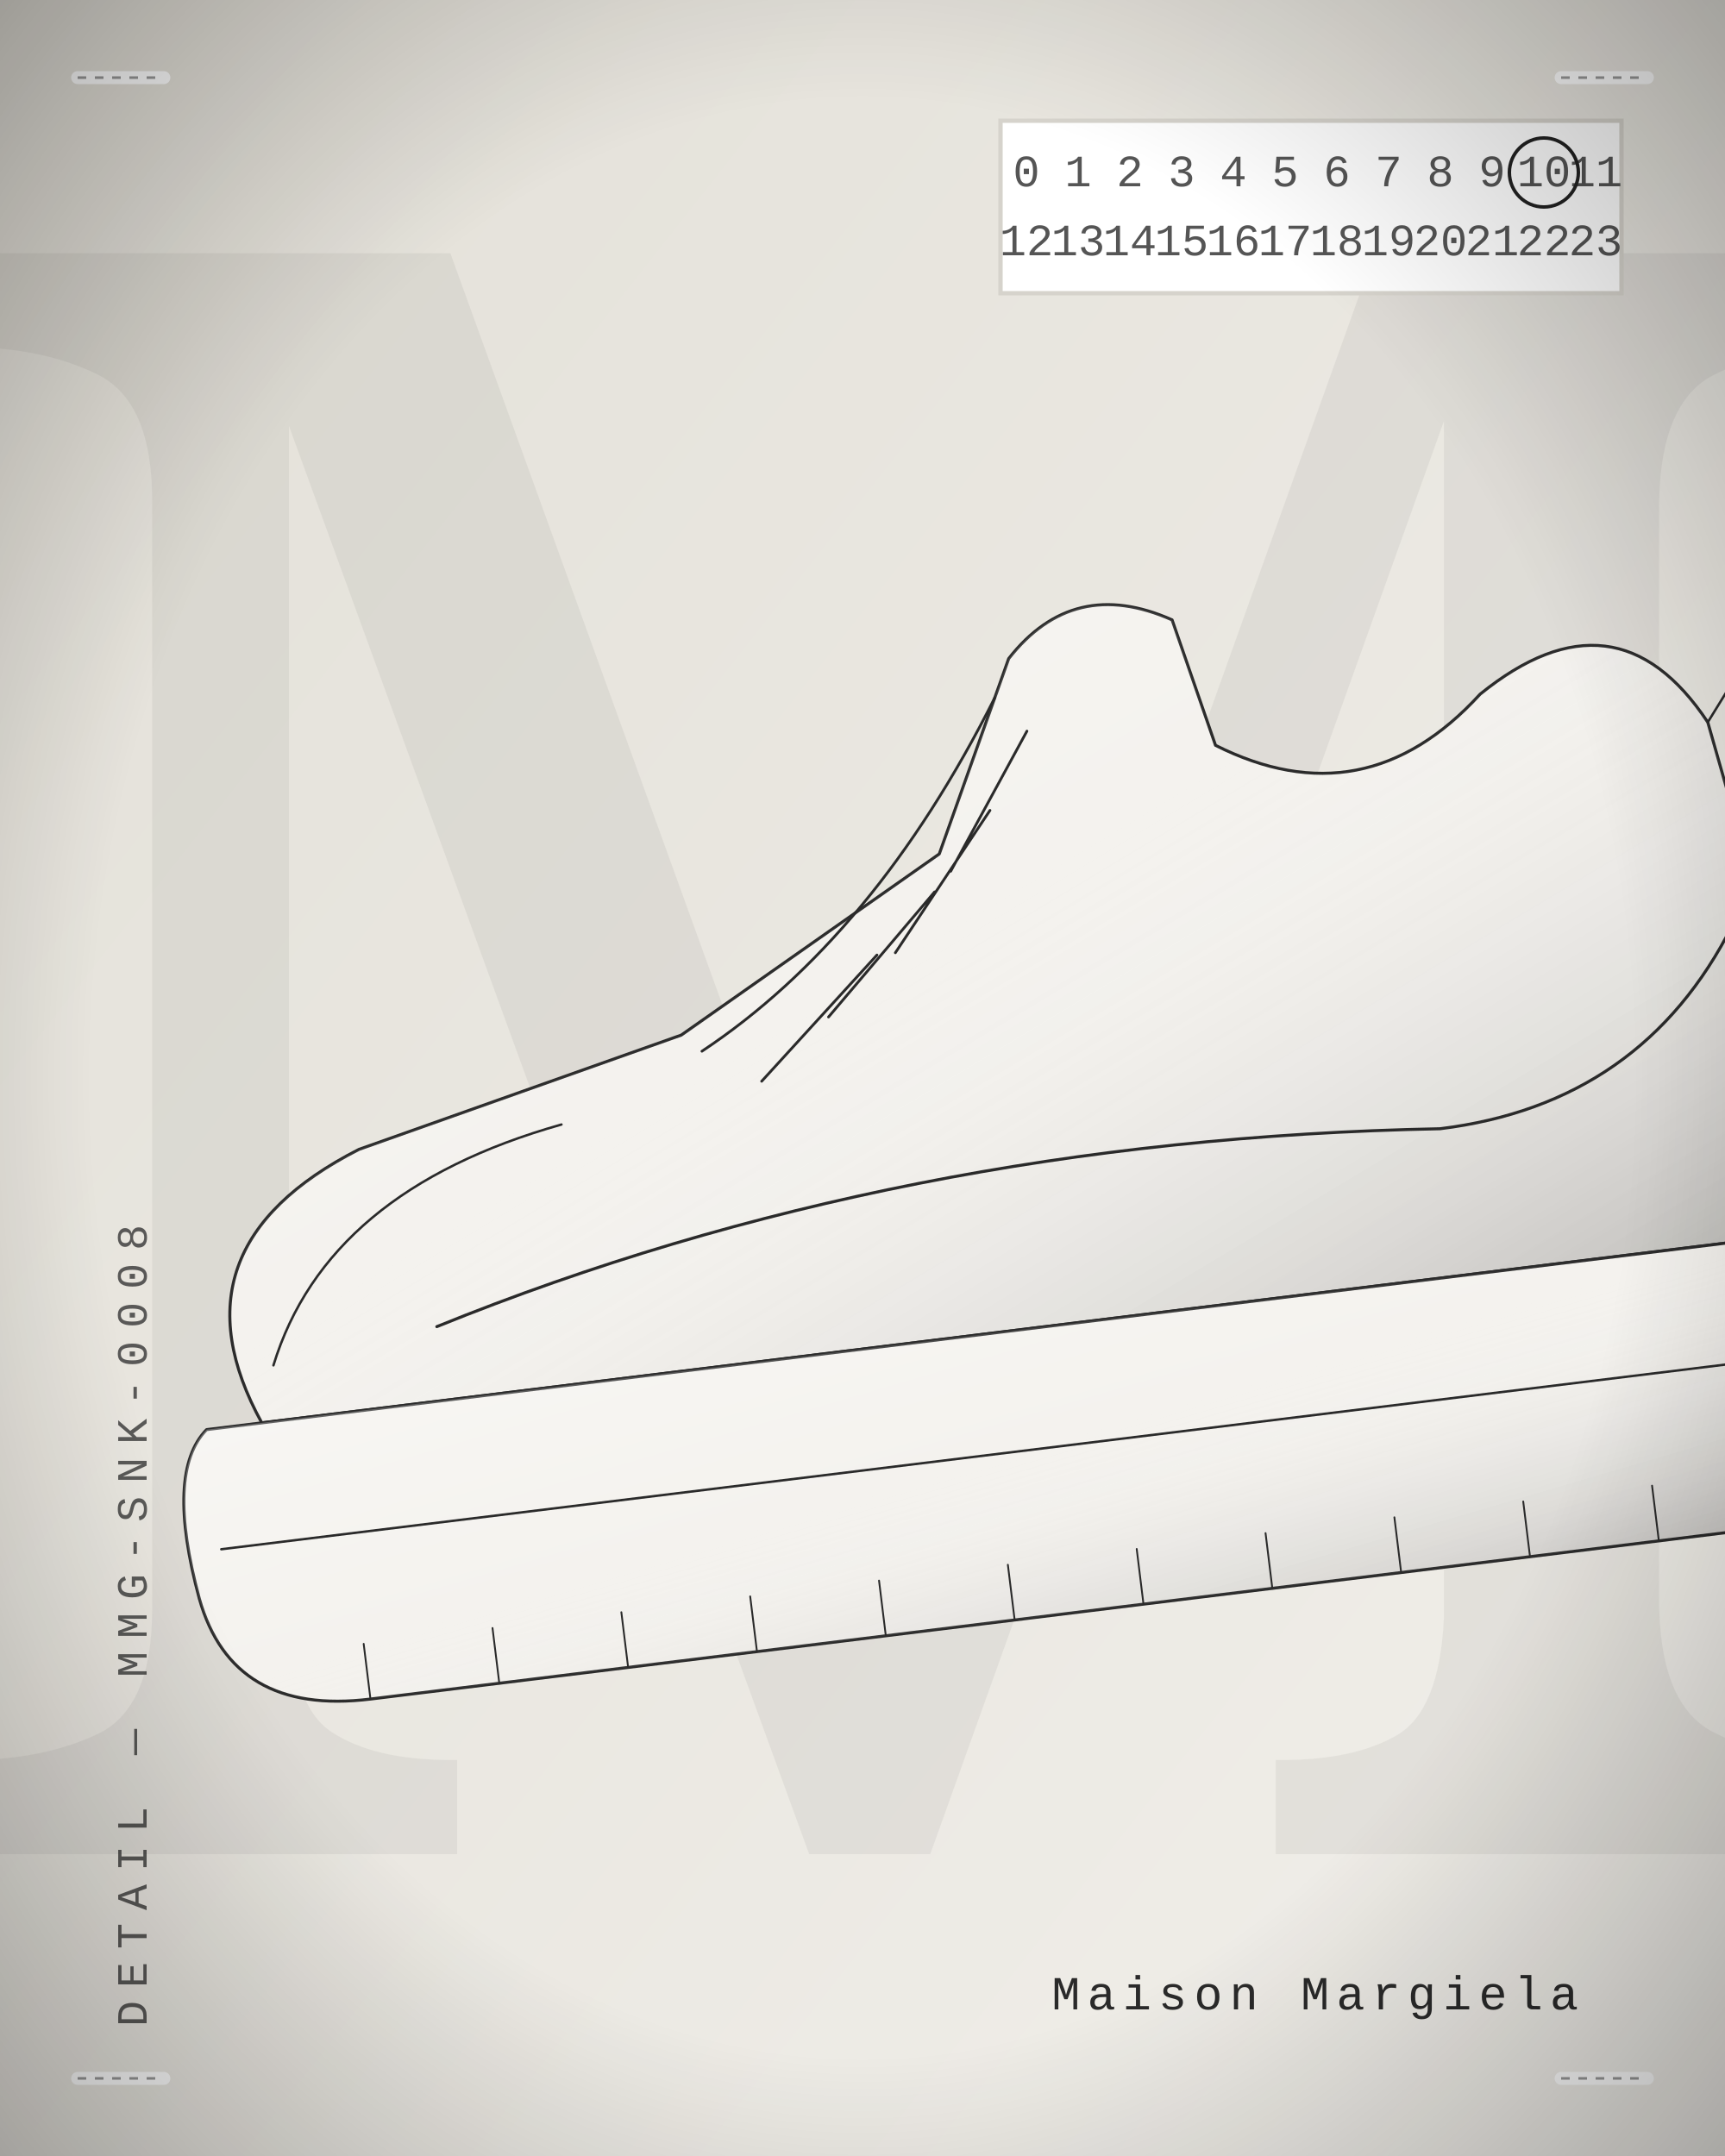
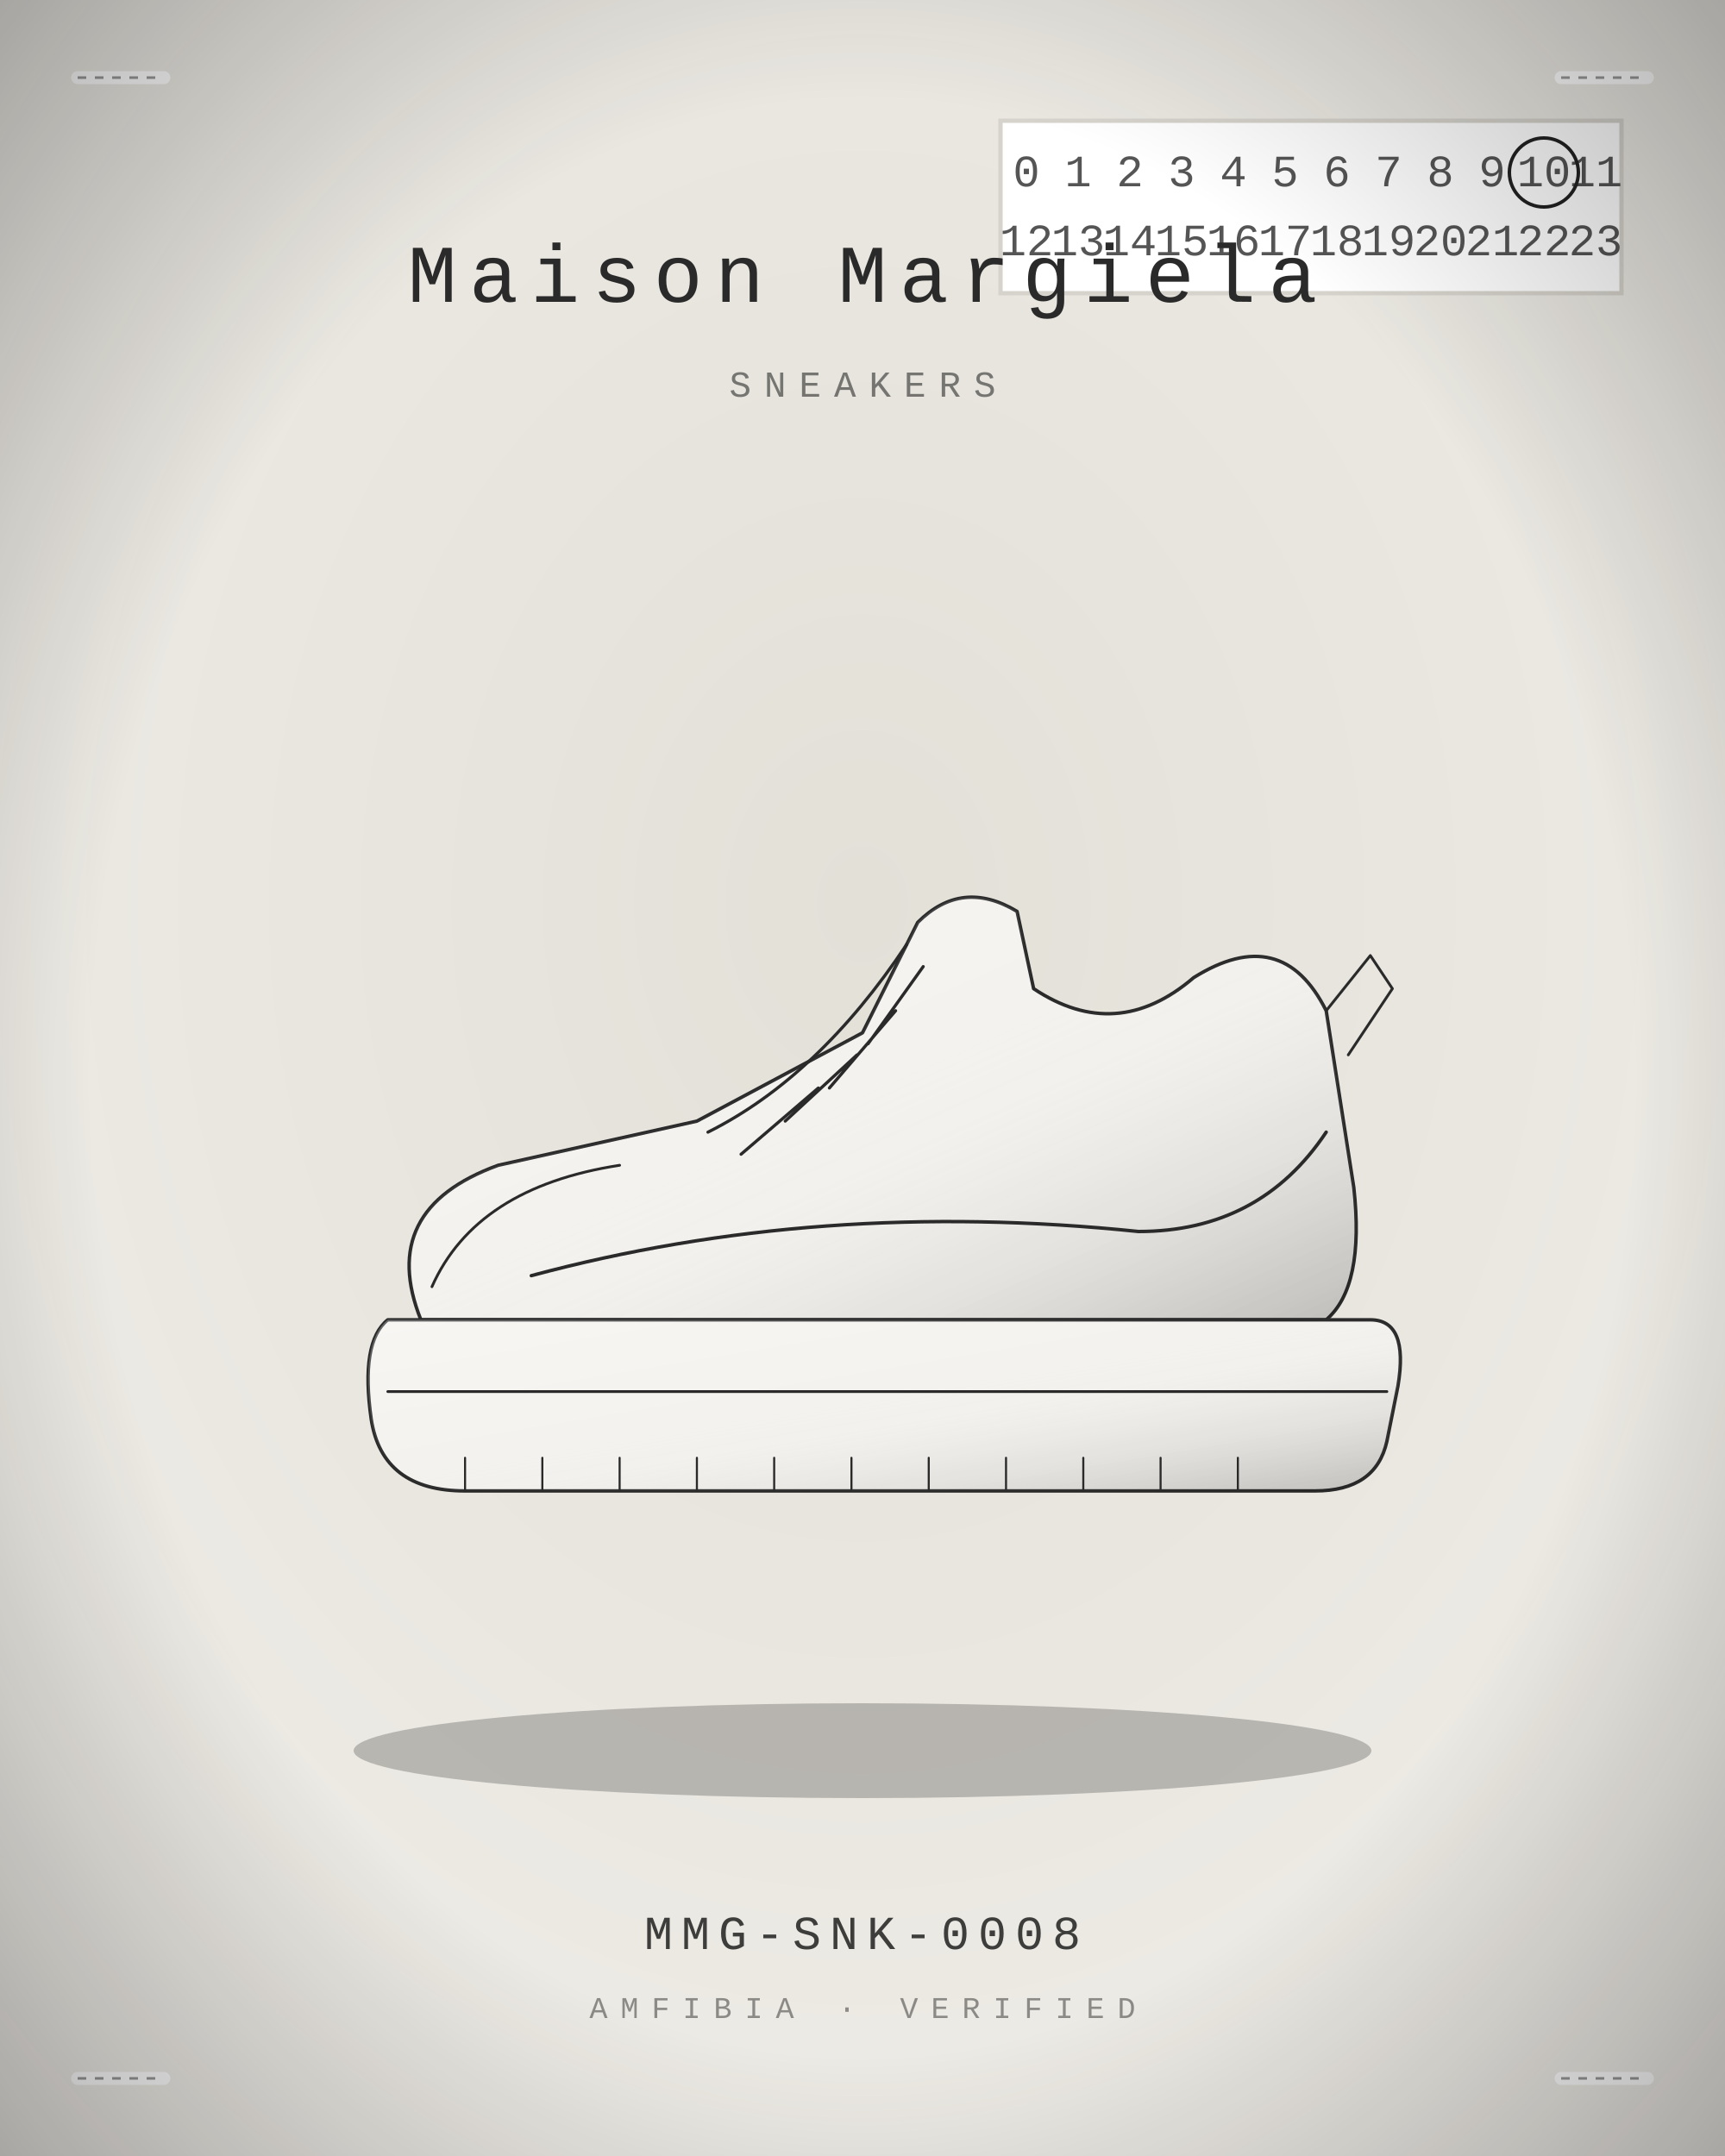
<svg xmlns="http://www.w3.org/2000/svg" viewBox="0 0 400 500" width="800" height="1000">
  <defs>
    <radialGradient id="bg" cx="50%" cy="42%" r="80%">
      <stop offset="0" stop-color="#E3E0D8" />
      <stop offset="1" stop-color="#F1EFEA" />
    </radialGradient>
    <linearGradient id="bgd" x1="0" y1="0" x2="1" y2="1">
      <stop offset="0" stop-color="#E3E0D8" />
      <stop offset="1" stop-color="#F1EFEA" />
    </linearGradient>
    <linearGradient id="sheen" x1="0" y1="0" x2="1" y2="1">
      <stop offset="0" stop-color="#fff" stop-opacity=".30" />
      <stop offset=".45" stop-color="#fff" stop-opacity="0" />
      <stop offset="1" stop-color="#000" stop-opacity=".22" />
    </linearGradient>
    <linearGradient id="multi" x1="0" y1="0" x2="1" y2="1">
      <stop offset="0" stop-color="#B3122E" />
      <stop offset=".35" stop-color="#C9A227" />
      <stop offset=".7" stop-color="#2F5D46" />
      <stop offset="1" stop-color="#3557A0" />
    </linearGradient>
    <radialGradient id="vig" cx="50%" cy="50%" r="75%">
      <stop offset=".6" stop-color="#000" stop-opacity="0" />
      <stop offset="1" stop-color="#000" stop-opacity=".35" />
    </radialGradient>
  </defs>
-   <rect width="400" height="500" fill="url(#bgd)" />
-   <text x="210" y="430" text-anchor="middle" font-family="Georgia, serif" font-size="520" fill="#2A2A2A" opacity="0.06">M</text>
+   <rect width="400" height="500" fill="url(#bg)" />
  <path d="M18 18 l20 0" stroke="#FFFFFF" stroke-width="3" stroke-linecap="round" />
  <path d="M18 18 l20 0" stroke="#999" stroke-width="0.6" stroke-dasharray="2 2" />
  <path d="M362 18 l20 0" stroke="#FFFFFF" stroke-width="3" stroke-linecap="round" />
  <path d="M362 18 l20 0" stroke="#999" stroke-width="0.6" stroke-dasharray="2 2" />
  <path d="M18 482 l20 0" stroke="#FFFFFF" stroke-width="3" stroke-linecap="round" />
  <path d="M18 482 l20 0" stroke="#999" stroke-width="0.6" stroke-dasharray="2 2" />
  <path d="M362 482 l20 0" stroke="#FFFFFF" stroke-width="3" stroke-linecap="round" />
  <path d="M362 482 l20 0" stroke="#999" stroke-width="0.6" stroke-dasharray="2 2" />
  <g transform="translate(232 28)">
    <rect width="144" height="40" fill="#FFFFFF" stroke="#D6D3CC" />
    <g font-family="'Courier New', monospace" font-size="10.4" fill="#555">
      <text x="6" y="15.2" text-anchor="middle">0</text>
      <text x="18" y="15.2" text-anchor="middle">1</text>
      <text x="30" y="15.2" text-anchor="middle">2</text>
      <text x="42" y="15.2" text-anchor="middle">3</text>
      <text x="54" y="15.2" text-anchor="middle">4</text>
      <text x="66" y="15.2" text-anchor="middle">5</text>
      <text x="78" y="15.2" text-anchor="middle">6</text>
      <text x="90" y="15.2" text-anchor="middle">7</text>
      <text x="102" y="15.2" text-anchor="middle">8</text>
      <text x="114" y="15.2" text-anchor="middle">9</text>
      <text x="126" y="15.2" text-anchor="middle">10</text>
      <text x="138" y="15.2" text-anchor="middle">11</text>
      <text x="6" y="31.2" text-anchor="middle">12</text>
      <text x="18" y="31.2" text-anchor="middle">13</text>
      <text x="30" y="31.2" text-anchor="middle">14</text>
      <text x="42" y="31.2" text-anchor="middle">15</text>
      <text x="54" y="31.2" text-anchor="middle">16</text>
      <text x="66" y="31.2" text-anchor="middle">17</text>
      <text x="78" y="31.2" text-anchor="middle">18</text>
      <text x="90" y="31.2" text-anchor="middle">19</text>
      <text x="102" y="31.2" text-anchor="middle">20</text>
      <text x="114" y="31.2" text-anchor="middle">21</text>
      <text x="126" y="31.2" text-anchor="middle">22</text>
      <text x="138" y="31.2" text-anchor="middle">23</text>
    </g>
    <circle cx="126" cy="12" r="8" fill="none" stroke="#222" stroke-width="0.8" />
  </g>
-   <g transform="rotate(-7.0 200 250) translate(9 20) scale(2.15)">
-     <path d="M20 136 Q12 116 34 108 L70 100 L100 84 L110 64 Q118 56 128 62 L131 76 Q146 86 160 74 Q176 64 184 80 L189 112 Q191 130 184 136 Z" fill="#F4F2EE" stroke="#2A2A2A" stroke-width="1.4" stroke-linejoin="round" stroke-linecap="round" vector-effect="non-scaling-stroke" />
+   <ellipse cx="200" cy="406" rx="118" ry="11" fill="#000" opacity="0.22" />
+   <g transform="translate(72 132) scale(1.28)">
+     <path d="M20 136 Q12 116 34 108 L70 100 L100 84 L110 64 Q118 56 128 62 L131 76 Q146 86 160 74 Q176 64 184 80 L189 112 Q191 130 184 136 Z" fill="#F4F2EE" stroke="#2A2A2A" stroke-width="1.6" stroke-linejoin="round" stroke-linecap="round" vector-effect="non-scaling-stroke" />
    <path d="M20 136 Q12 116 34 108 L70 100 L100 84 L110 64 Q118 56 128 62 L131 76 Q146 86 160 74 Q176 64 184 80 L189 112 Q191 130 184 136 Z" fill="url(#sheen)" stroke="none" />
-     <path d="M14 136 L192 136 Q199 136 197 148 L195 158 Q193 167 182 167 L28 167 Q13 167 11 154 Q9 140 14 136 Z" fill="#F4F2EE" stroke="#2A2A2A" stroke-width="1.4" stroke-linejoin="round" stroke-linecap="round" vector-effect="non-scaling-stroke" />
+     <path d="M14 136 L192 136 Q199 136 197 148 L195 158 Q193 167 182 167 L28 167 Q13 167 11 154 Q9 140 14 136 Z" fill="#F4F2EE" stroke="#2A2A2A" stroke-width="1.6" stroke-linejoin="round" stroke-linecap="round" vector-effect="non-scaling-stroke" />
    <path d="M14 136 L192 136 Q199 136 197 148 L195 158 Q193 167 182 167 L28 167 Q13 167 11 154 Q9 140 14 136 Z" fill="url(#sheen)" stroke="none" />
-     <path d="M14 149 L195 149" fill="none" stroke="#2A2A2A" stroke-width="1.12" stroke-linejoin="round" stroke-linecap="round" vector-effect="non-scaling-stroke" />
-     <path d="M28 161 L28 167 M42 161 L42 167 M56 161 L56 167 M70 161 L70 167 M84 161 L84 167 M98 161 L98 167 M112 161 L112 167 M126 161 L126 167 M140 161 L140 167 M154 161 L154 167 M168 161 L168 167" fill="none" stroke="#2A2A2A" stroke-width="0.84" stroke-linejoin="round" stroke-linecap="round" vector-effect="non-scaling-stroke" />
-     <path d="M72 102 Q92 92 108 68" fill="none" stroke="#2A2A2A" stroke-width="1.26" stroke-linejoin="round" stroke-linecap="round" vector-effect="non-scaling-stroke" />
-     <path d="M78 106 L92 94 M86 100 L99 88 M94 94 L106 80 M101 86 L111 72" fill="none" stroke="#2A2A2A" stroke-width="1.26" stroke-linejoin="round" stroke-linecap="round" vector-effect="non-scaling-stroke" />
-     <path d="M40 128 Q92 114 150 120 Q172 120 184 102" fill="none" stroke="#2A2A2A" stroke-width="1.4" stroke-linejoin="round" stroke-linecap="round" vector-effect="non-scaling-stroke" />
-     <path d="M22 130 Q30 112 56 108" fill="none" stroke="#2A2A2A" stroke-width="1.12" stroke-linejoin="round" stroke-linecap="round" vector-effect="non-scaling-stroke" />
-     <path d="M184 80 L192 70 L196 76 L188 88" fill="none" stroke="#2A2A2A" stroke-width="1.12" stroke-linejoin="round" stroke-linecap="round" vector-effect="non-scaling-stroke" />
-   </g>
-   <g transform="translate(34 470) rotate(-90)">
-     <text x="0" y="0" text-anchor="start" font-family="'Courier New', Courier, monospace" font-size="10" letter-spacing="3" fill="#2A2A2A" opacity="0.75">DETAIL — MMG-SNK-0008</text>
+     <path d="M14 149 L195 149" fill="none" stroke="#2A2A2A" stroke-width="1.28" stroke-linejoin="round" stroke-linecap="round" vector-effect="non-scaling-stroke" />
+     <path d="M28 161 L28 167 M42 161 L42 167 M56 161 L56 167 M70 161 L70 167 M84 161 L84 167 M98 161 L98 167 M112 161 L112 167 M126 161 L126 167 M140 161 L140 167 M154 161 L154 167 M168 161 L168 167" fill="none" stroke="#2A2A2A" stroke-width="0.96" stroke-linejoin="round" stroke-linecap="round" vector-effect="non-scaling-stroke" />
+     <path d="M72 102 Q92 92 108 68" fill="none" stroke="#2A2A2A" stroke-width="1.44" stroke-linejoin="round" stroke-linecap="round" vector-effect="non-scaling-stroke" />
+     <path d="M78 106 L92 94 M86 100 L99 88 M94 94 L106 80 M101 86 L111 72" fill="none" stroke="#2A2A2A" stroke-width="1.44" stroke-linejoin="round" stroke-linecap="round" vector-effect="non-scaling-stroke" />
+     <path d="M40 128 Q92 114 150 120 Q172 120 184 102" fill="none" stroke="#2A2A2A" stroke-width="1.6" stroke-linejoin="round" stroke-linecap="round" vector-effect="non-scaling-stroke" />
+     <path d="M22 130 Q30 112 56 108" fill="none" stroke="#2A2A2A" stroke-width="1.28" stroke-linejoin="round" stroke-linecap="round" vector-effect="non-scaling-stroke" />
+     <path d="M184 80 L192 70 L196 76 L188 88" fill="none" stroke="#2A2A2A" stroke-width="1.28" stroke-linejoin="round" stroke-linecap="round" vector-effect="non-scaling-stroke" />
  </g>
  <g>
-     <text x="366" y="466" text-anchor="end" font-size="11" fill="#2A2A2A" font-family="'Courier New', Courier, monospace" font-weight="400" letter-spacing="1.65">Maison Margiela</text>
+     <text x="200" y="70" text-anchor="middle" font-size="19" fill="#2A2A2A" font-family="'Courier New', Courier, monospace" font-weight="400" letter-spacing="2.85">Maison Margiela</text>
  </g>
+   <text x="200" y="92" text-anchor="middle" font-family="'Courier New', Courier, monospace" font-size="8.5" letter-spacing="3" fill="#2A2A2A" opacity="0.6">SNEAKERS</text>
+   <text x="200" y="452" text-anchor="middle" font-family="'Courier New', Courier, monospace" font-size="11" letter-spacing="2" fill="#2A2A2A" opacity="0.9">MMG-SNK-0008</text>
+   <text x="200" y="468" text-anchor="middle" font-family="'Courier New', Courier, monospace" font-size="7" letter-spacing="3" fill="#2A2A2A" opacity="0.5">AMFIBIA · VERIFIED</text>
  <rect width="400" height="500" fill="url(#vig)" />
</svg>
